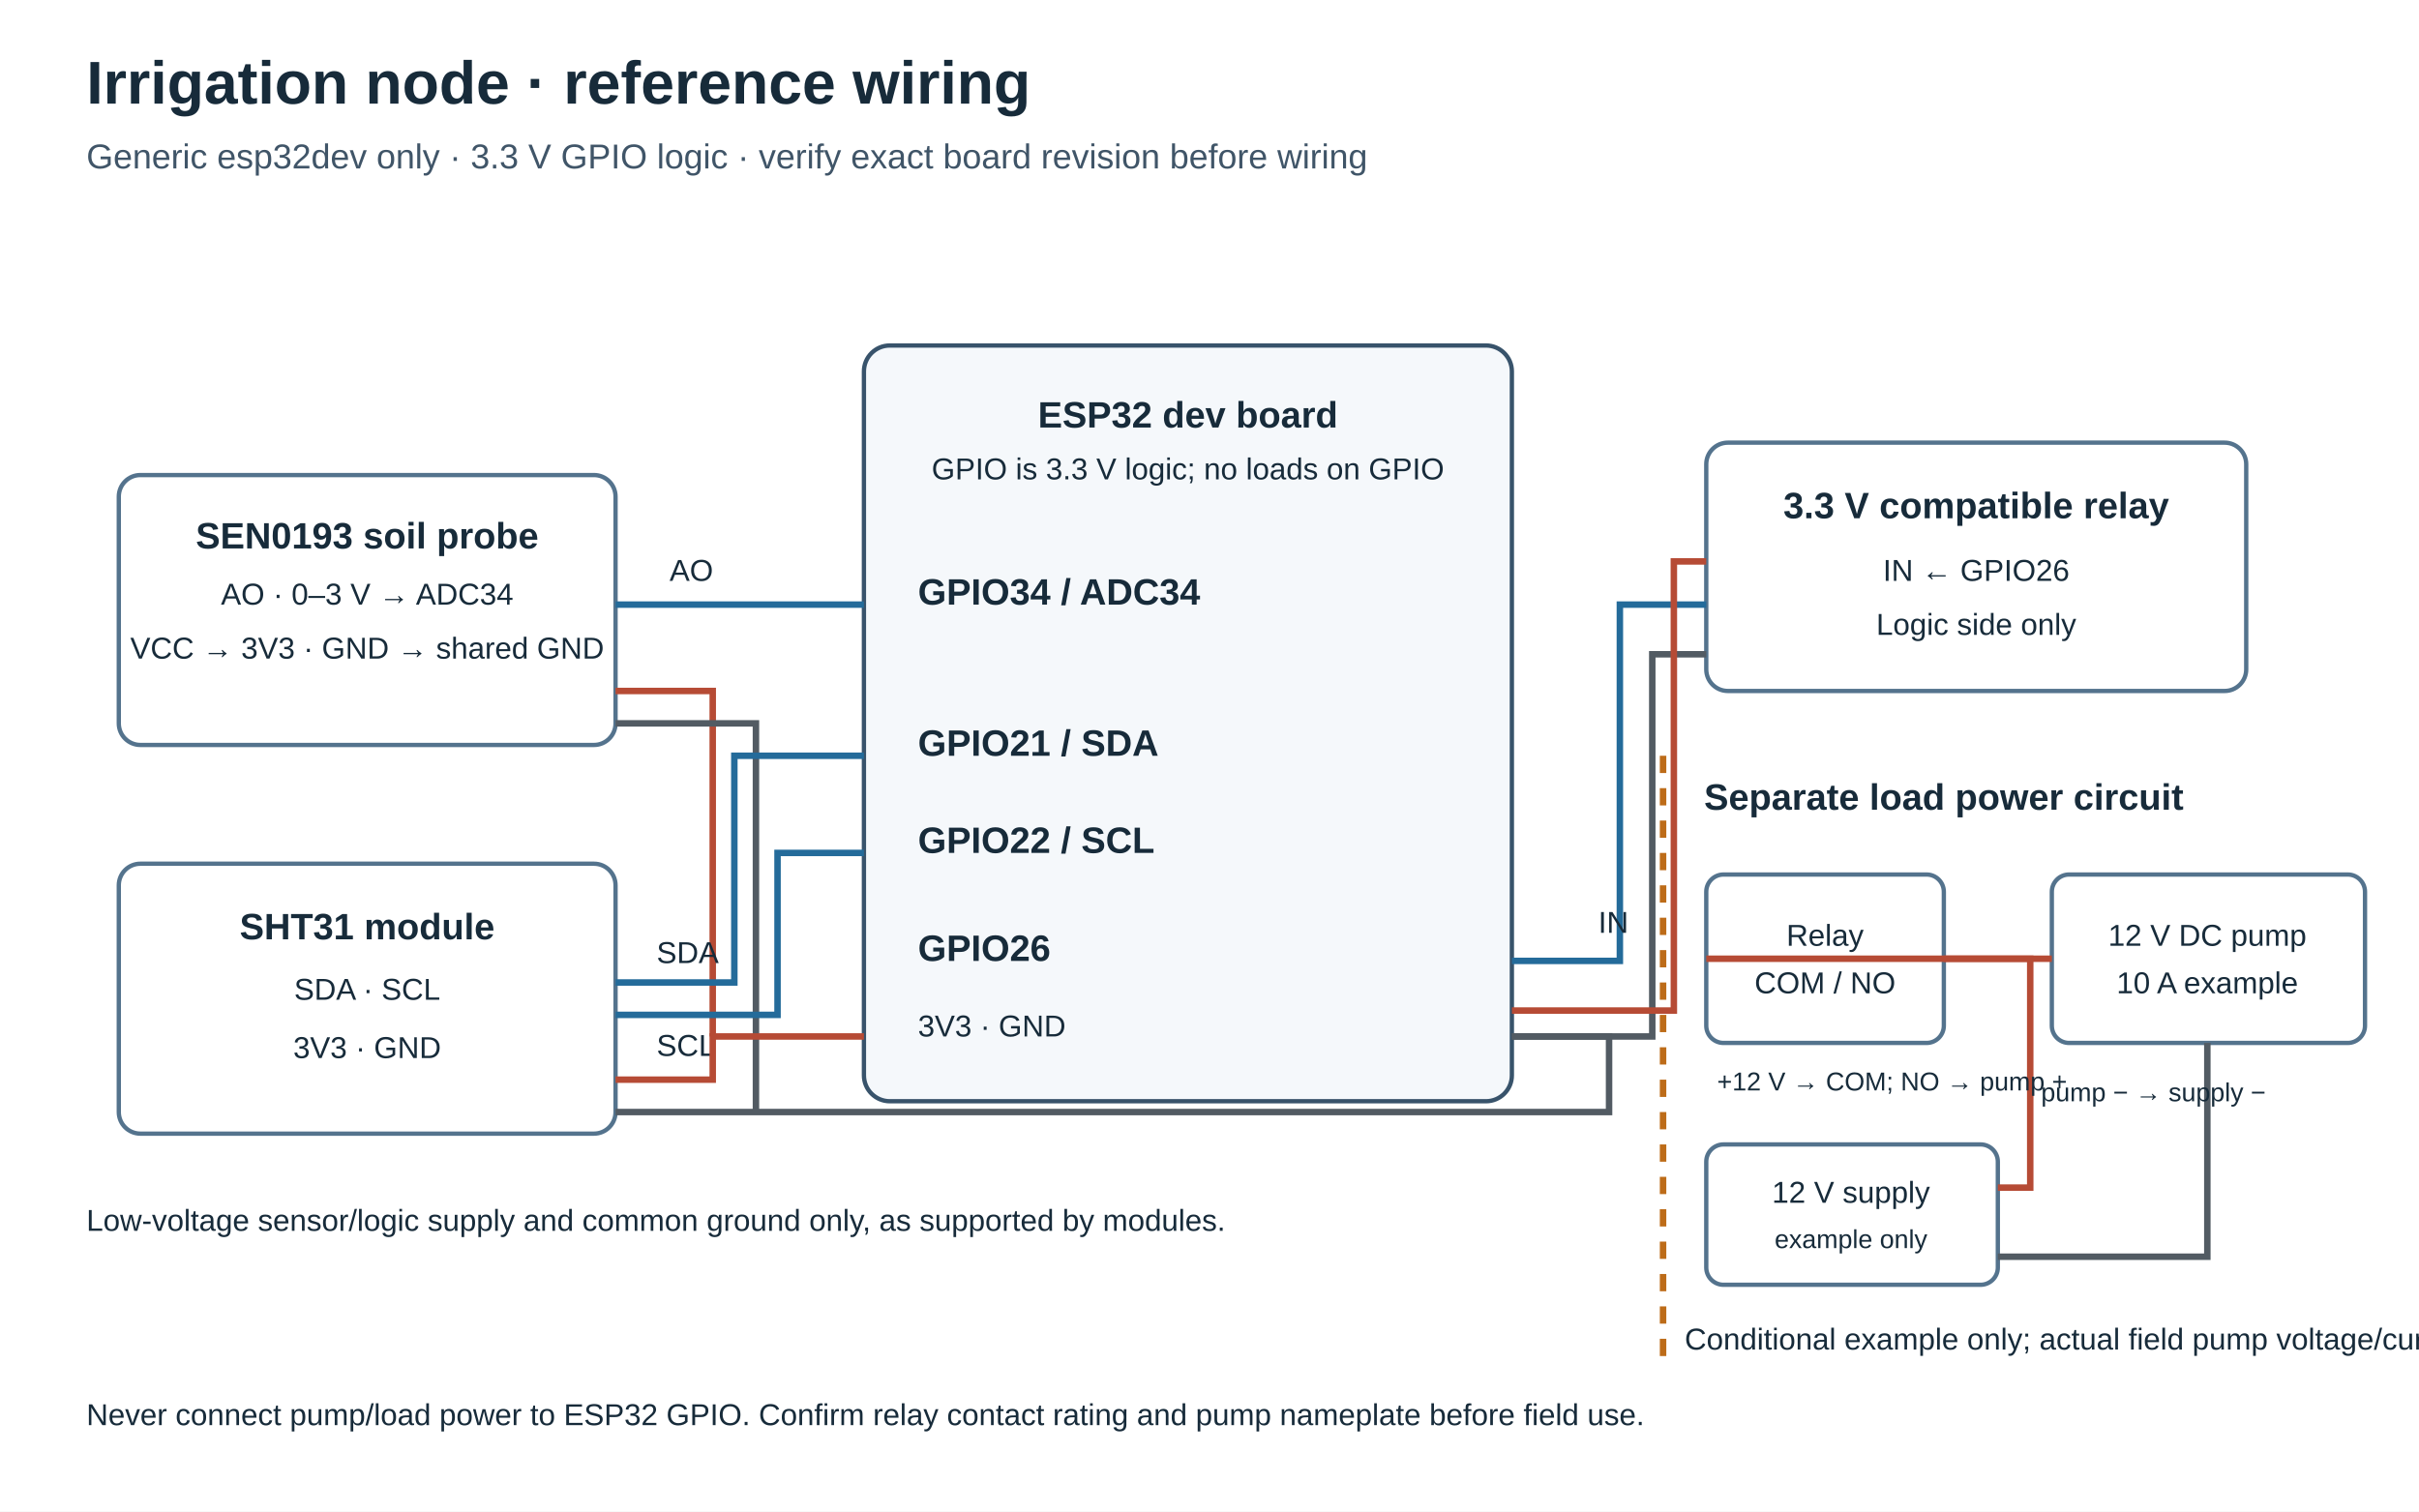
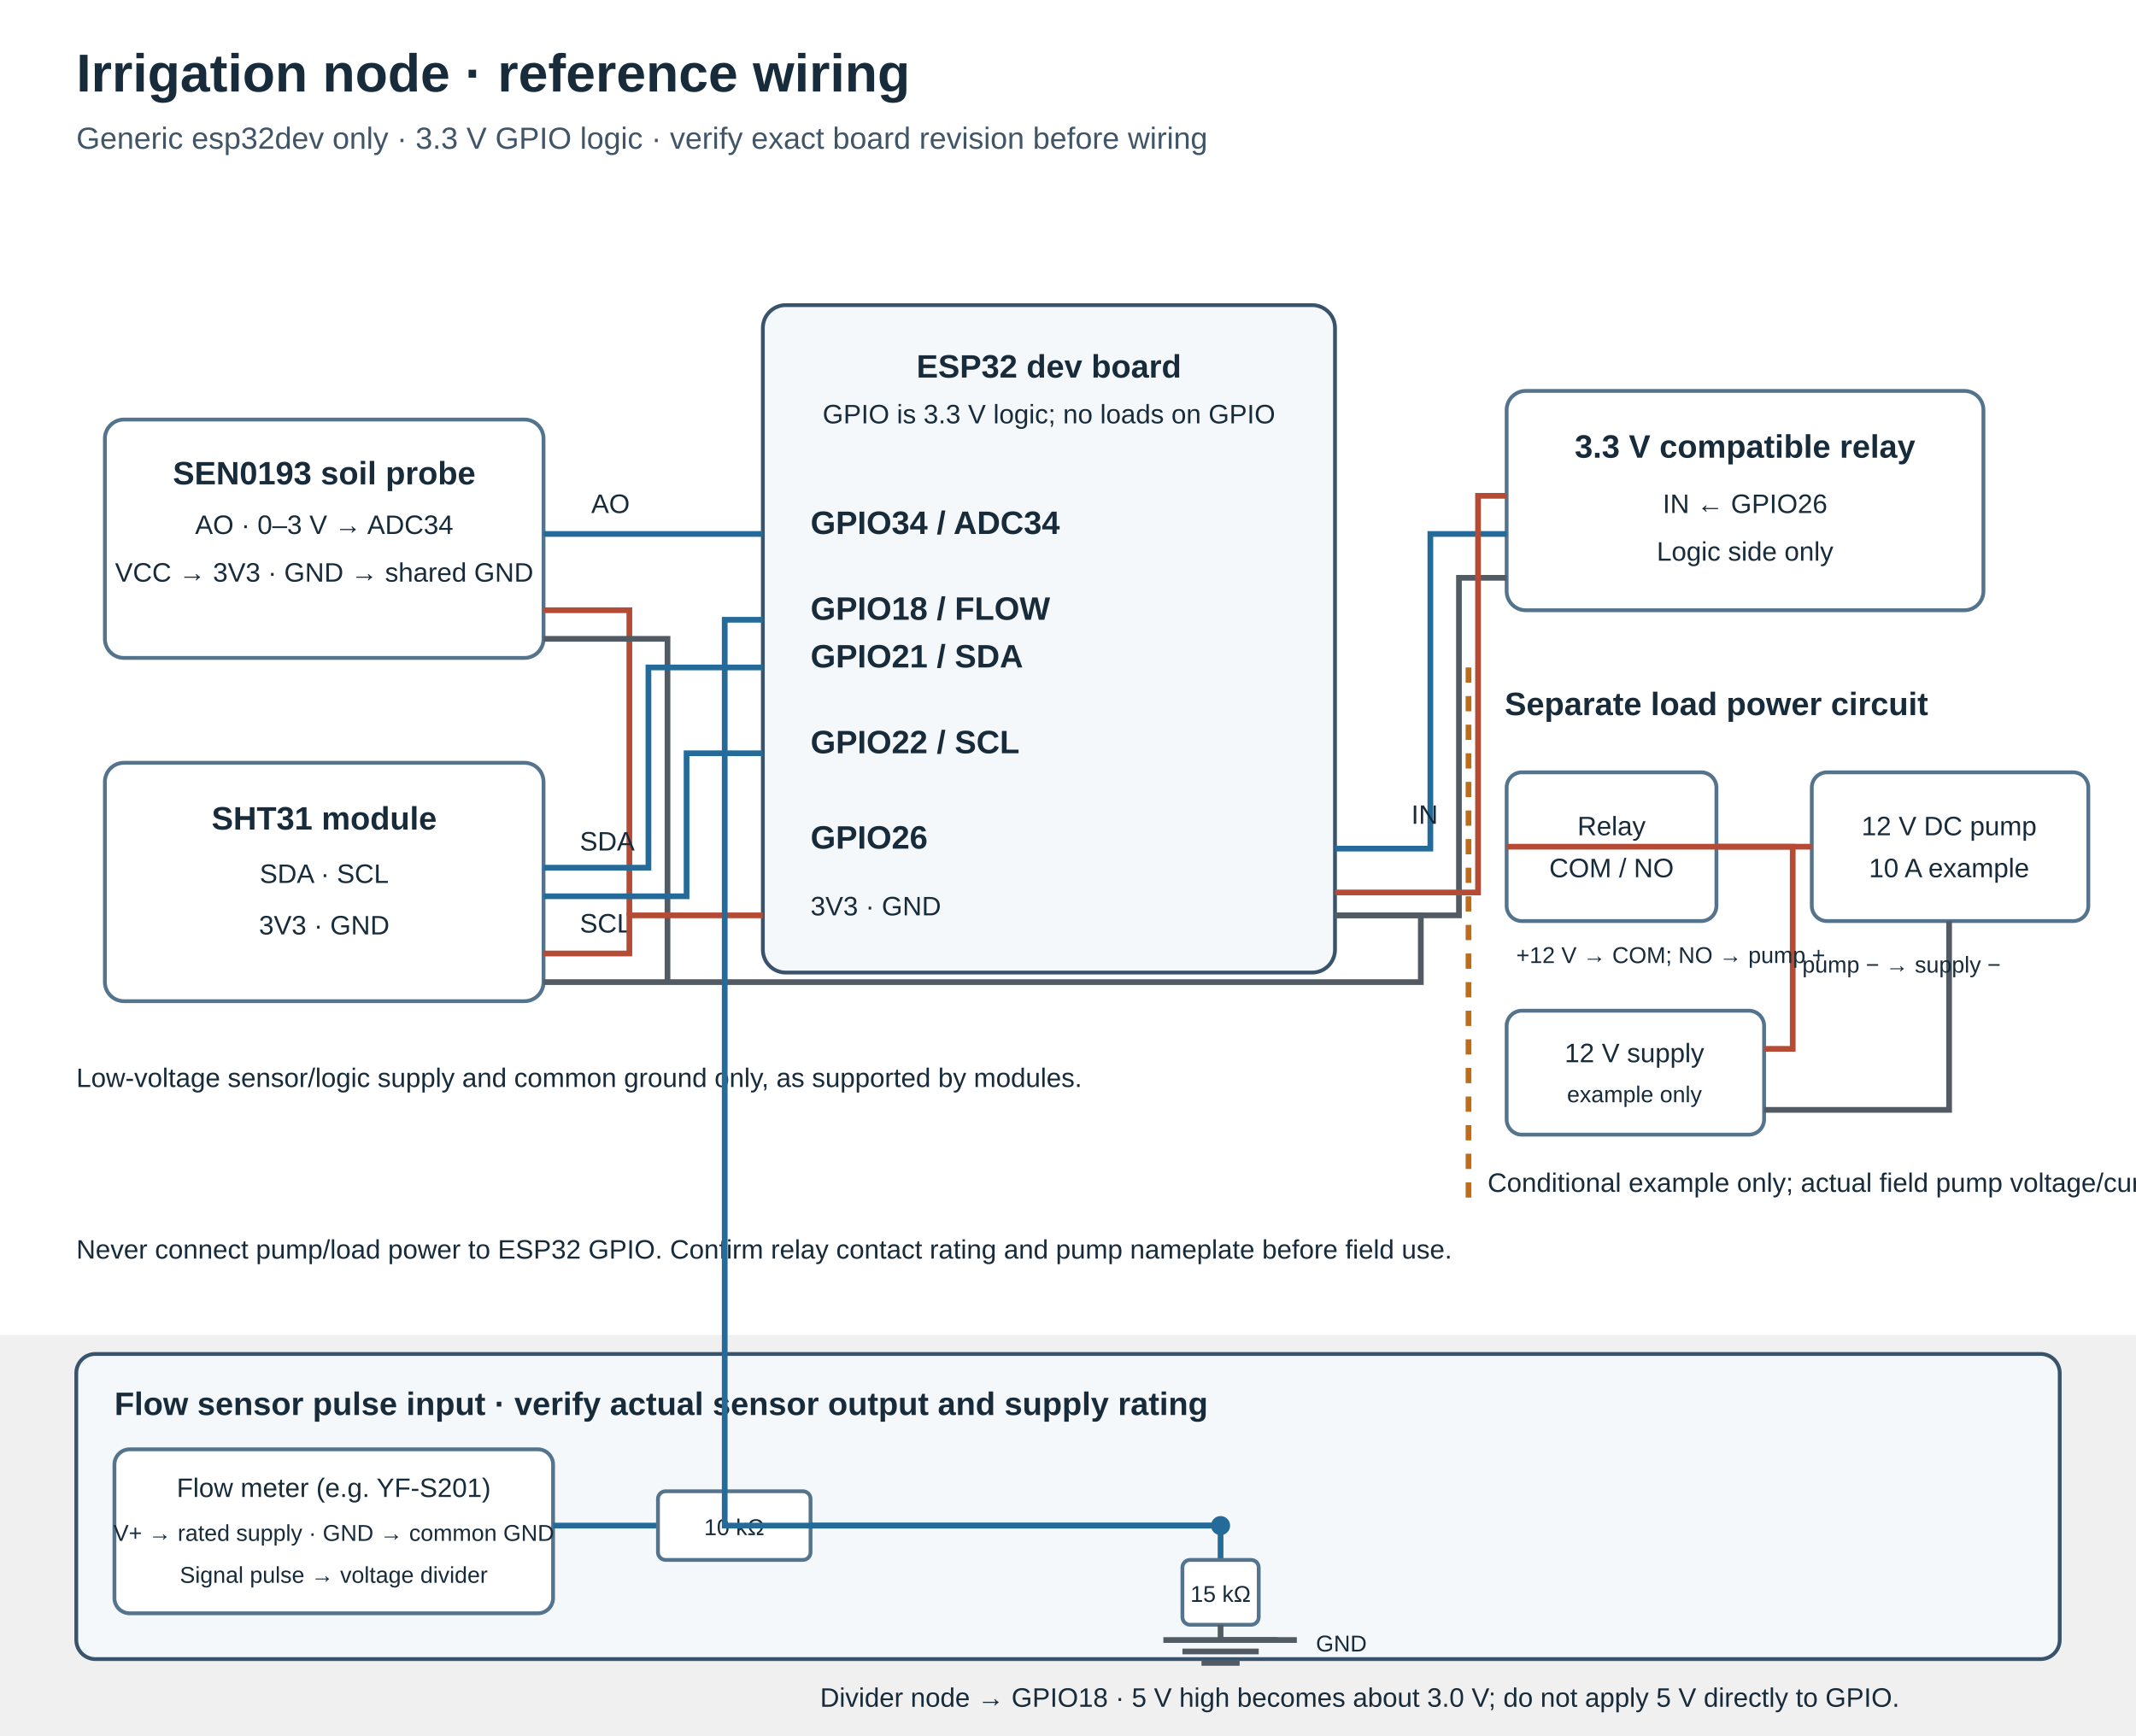
- <svg xmlns="http://www.w3.org/2000/svg" width="1120" height="700" viewBox="0 0 1120 700" role="img" aria-labelledby="title desc">
+ <svg xmlns="http://www.w3.org/2000/svg" width="1120" height="910" viewBox="0 0 1120 910" role="img" aria-labelledby="title desc">
  <defs>
    <style>
    text{font-family:Arial,Helvetica,sans-serif;fill:#172b3a} .title{font-size:28px;font-weight:700}.sub{font-size:16px;fill:#405568}.label{font-size:17px;font-weight:600}.small{font-size:14px}.tiny{font-size:12px}.box{fill:#f5f8fb;stroke:#38536b;stroke-width:2}.device{fill:#fff;stroke:#54738d;stroke-width:2}.wire{fill:none;stroke:#246b9a;stroke-width:3}.pwr{fill:none;stroke:#b64b35;stroke-width:3}.gnd{fill:none;stroke:#525b63;stroke-width:3}.sep{stroke:#bd6c19;stroke-width:3;stroke-dasharray:8 7}
  </style>
  </defs>
  <rect width="1120" height="700" fill="#fff" />
  <text x="40" y="48" class="title">Irrigation node · reference wiring</text>
  <text x="40" y="78" class="sub">Generic esp32dev only · 3.3 V GPIO logic · verify exact board revision before wiring</text>
  <rect x="400" y="160" width="300" height="350" rx="12" class="box" />
  <text x="550" y="198" text-anchor="middle" class="label">ESP32 dev board</text>
  <text x="550" y="222" text-anchor="middle" class="small">GPIO is 3.3 V logic; no loads on GPIO</text>
  <text x="425" y="280" class="label">GPIO34 / ADC34</text>
+   <text x="425" y="325" class="label">GPIO18 / FLOW</text>
  <text x="425" y="350" class="label">GPIO21 / SDA</text>
  <text x="425" y="395" class="label">GPIO22 / SCL</text>
  <text x="425" y="445" class="label">GPIO26</text>
  <text x="425" y="480" class="small">3V3 · GND</text>
  <rect x="55" y="220" width="230" height="125" rx="10" class="device" />
  <text x="170" y="254" text-anchor="middle" class="label">SEN0193 soil probe</text>
  <text x="170" y="280" text-anchor="middle" class="small">AO · 0–3 V → ADC34</text>
  <text x="170" y="305" text-anchor="middle" class="small">VCC → 3V3 · GND → shared GND</text>
  <path d="M285 280 H400" class="wire" />
  <text x="310" y="269" class="small">AO</text>
  <path d="M330 480 V320 H285" class="pwr" />
  <path d="M350 515 V335 H285" class="gnd" />
  <rect x="55" y="400" width="230" height="125" rx="10" class="device" />
  <text x="170" y="435" text-anchor="middle" class="label">SHT31 module</text>
  <text x="170" y="463" text-anchor="middle" class="small">SDA · SCL</text>
  <text x="170" y="490" text-anchor="middle" class="small">3V3 · GND</text>
  <path d="M285 455 H340 V350 H400" class="wire" />
  <path d="M285 470 H360 V395 H400" class="wire" />
  <text x="304" y="446" class="small">SDA</text>
  <text x="304" y="489" class="small">SCL</text>
  <path d="M285 500 H330 V480 H400" class="pwr" />
  <path d="M700 480 H745 V515 H350 V515 H285" class="gnd" />
  <text x="40" y="570" class="small">Low-voltage sensor/logic supply and common ground only, as supported by modules.</text>
  <rect x="790" y="205" width="250" height="115" rx="10" class="device" />
  <text x="915" y="240" text-anchor="middle" class="label">3.3 V compatible relay</text>
  <text x="915" y="269" text-anchor="middle" class="small">IN ← GPIO26</text>
  <text x="915" y="294" text-anchor="middle" class="small">Logic side only</text>
  <path d="M700 445 H750 V280 H790" class="wire" />
  <text x="740" y="432" class="small">IN</text>
  <path d="M700 480 H765 V303 H790" class="gnd" />
  <path d="M700 468 H775 V260 H790" class="pwr" />
  <line x1="770" y1="350" x2="770" y2="630" class="sep" />
  <text x="900" y="375" text-anchor="middle" class="label">Separate load power circuit</text>
  <rect x="790" y="405" width="110" height="78" rx="8" class="device" />
  <text x="845" y="438" text-anchor="middle" class="small">Relay</text>
  <text x="845" y="460" text-anchor="middle" class="small">COM / NO</text>
  <rect x="950" y="405" width="145" height="78" rx="8" class="device" />
  <text x="1022" y="438" text-anchor="middle" class="small">12 V DC pump</text>
  <text x="1022" y="460" text-anchor="middle" class="small">10 A example</text>
  <rect x="790" y="530" width="135" height="65" rx="8" class="device" />
  <text x="857" y="557" text-anchor="middle" class="small">12 V supply</text>
  <text x="857" y="578" text-anchor="middle" class="tiny">example only</text>
  <path d="M925 550 H940 V444 H790" class="pwr" />
  <path d="M900 444 H950" class="pwr" />
  <path d="M1022 483 V582 H925" class="gnd" />
  <text x="795" y="505" class="tiny">+12 V → COM; NO → pump +</text>
  <text x="945" y="510" class="tiny">pump − → supply −</text>
  <text x="780" y="625" class="small" fill="#9b3b25">Conditional example only; actual field pump voltage/current and startup rating unknown.</text>
  <text x="40" y="660" class="small">Never connect pump/load power to ESP32 GPIO. Confirm relay contact rating and pump nameplate before field use.</text>
+   <rect x="40" y="710" width="1040" height="160" rx="10" class="box" />
+   <text x="60" y="742" class="label">Flow sensor pulse input · verify actual sensor output and supply rating</text>
+   <rect x="60" y="760" width="230" height="86" rx="8" class="device" />
+   <text x="175" y="785" text-anchor="middle" class="small">Flow meter (e.g. YF-S201)</text>
+   <text x="175" y="808" text-anchor="middle" class="tiny">V+ → rated supply · GND → common GND</text>
+   <text x="175" y="830" text-anchor="middle" class="tiny">Signal pulse → voltage divider</text>
+   <path d="M290 800 H345" class="wire" />
+   <rect x="345" y="782" width="80" height="36" rx="4" class="device" />
+   <text x="385" y="805" text-anchor="middle" class="tiny">10 kΩ</text>
+   <path d="M425 800 H640" class="wire" />
+   <circle cx="640" cy="800" r="5" fill="#246b9a" />
+   <path d="M640 800 V818" class="wire" />
+   <rect x="620" y="818" width="40" height="34" rx="4" class="device" />
+   <text x="640" y="840" text-anchor="middle" class="tiny">15 kΩ</text>
+   <path d="M640 852 V860 H680" class="gnd" />
+   <path d="M670 860 H610 M660 866 H620 M650 872 H630" class="gnd" />
+   <text x="690" y="866" class="tiny">GND</text>
+   <path d="M640 800 H380 V325 H400" class="wire" />
+   <text x="430" y="895" class="small">Divider node → GPIO18 · 5 V high becomes about 3.0 V; do not apply 5 V directly to GPIO.</text>
</svg>
